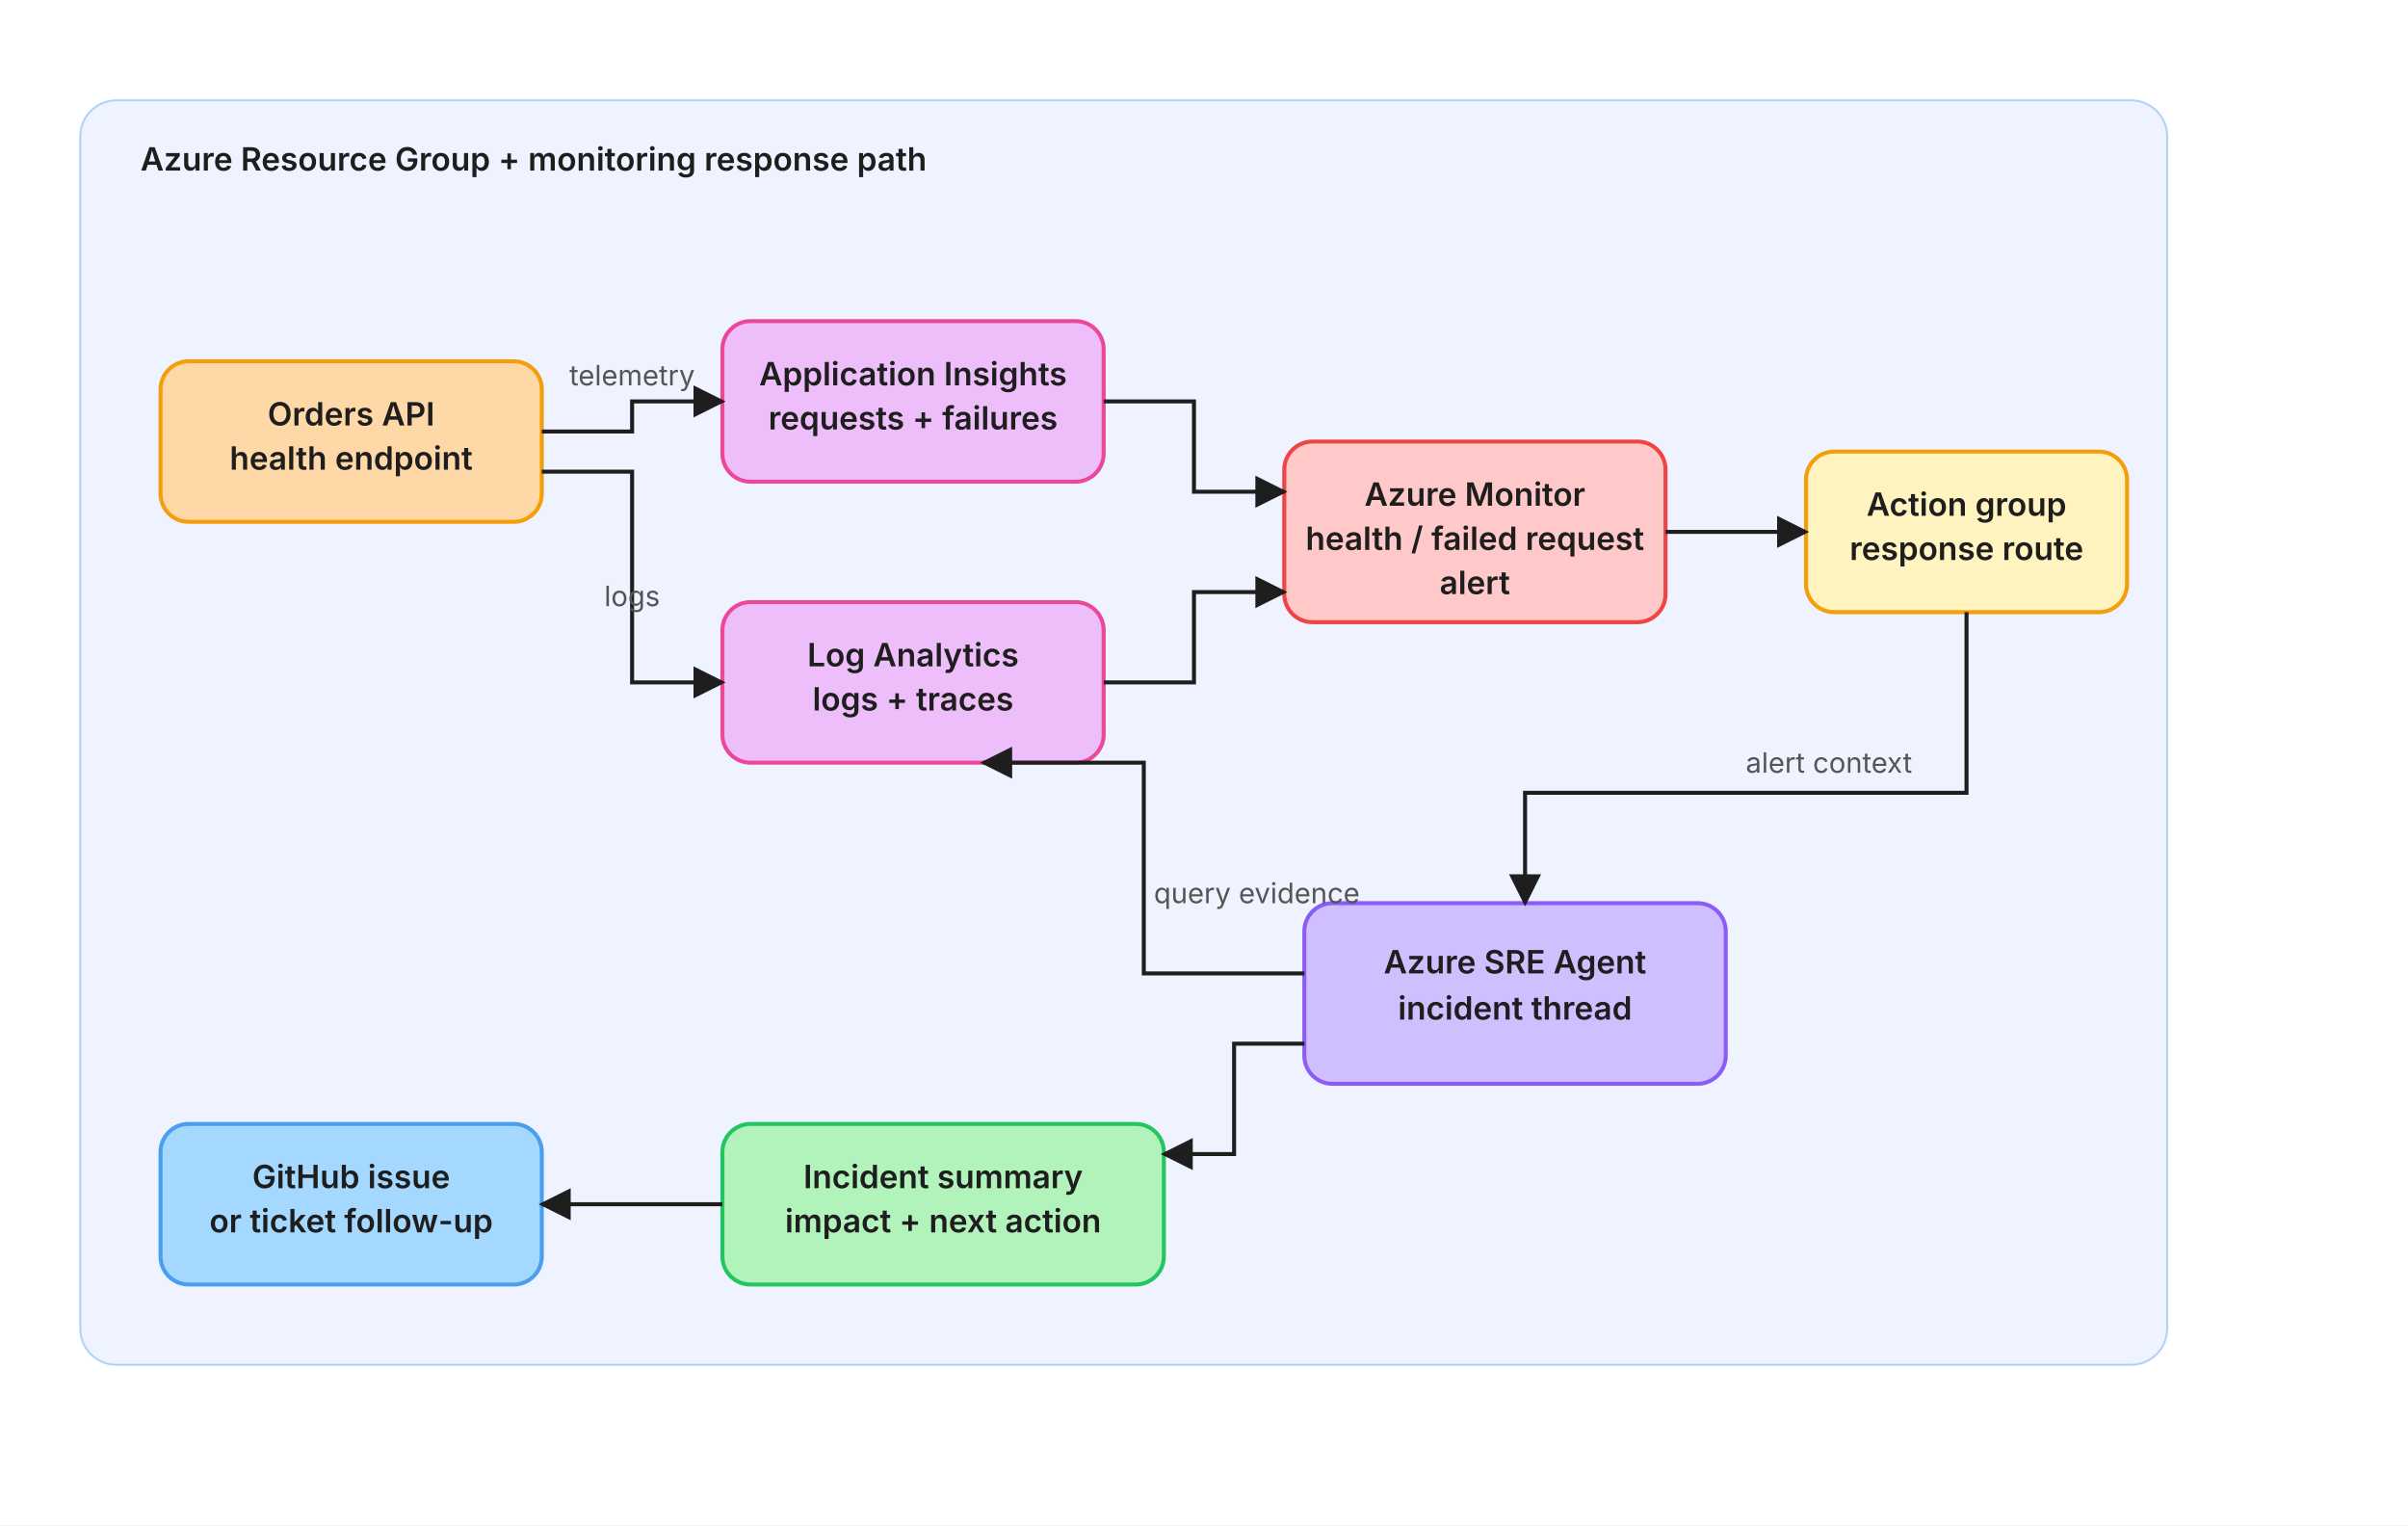
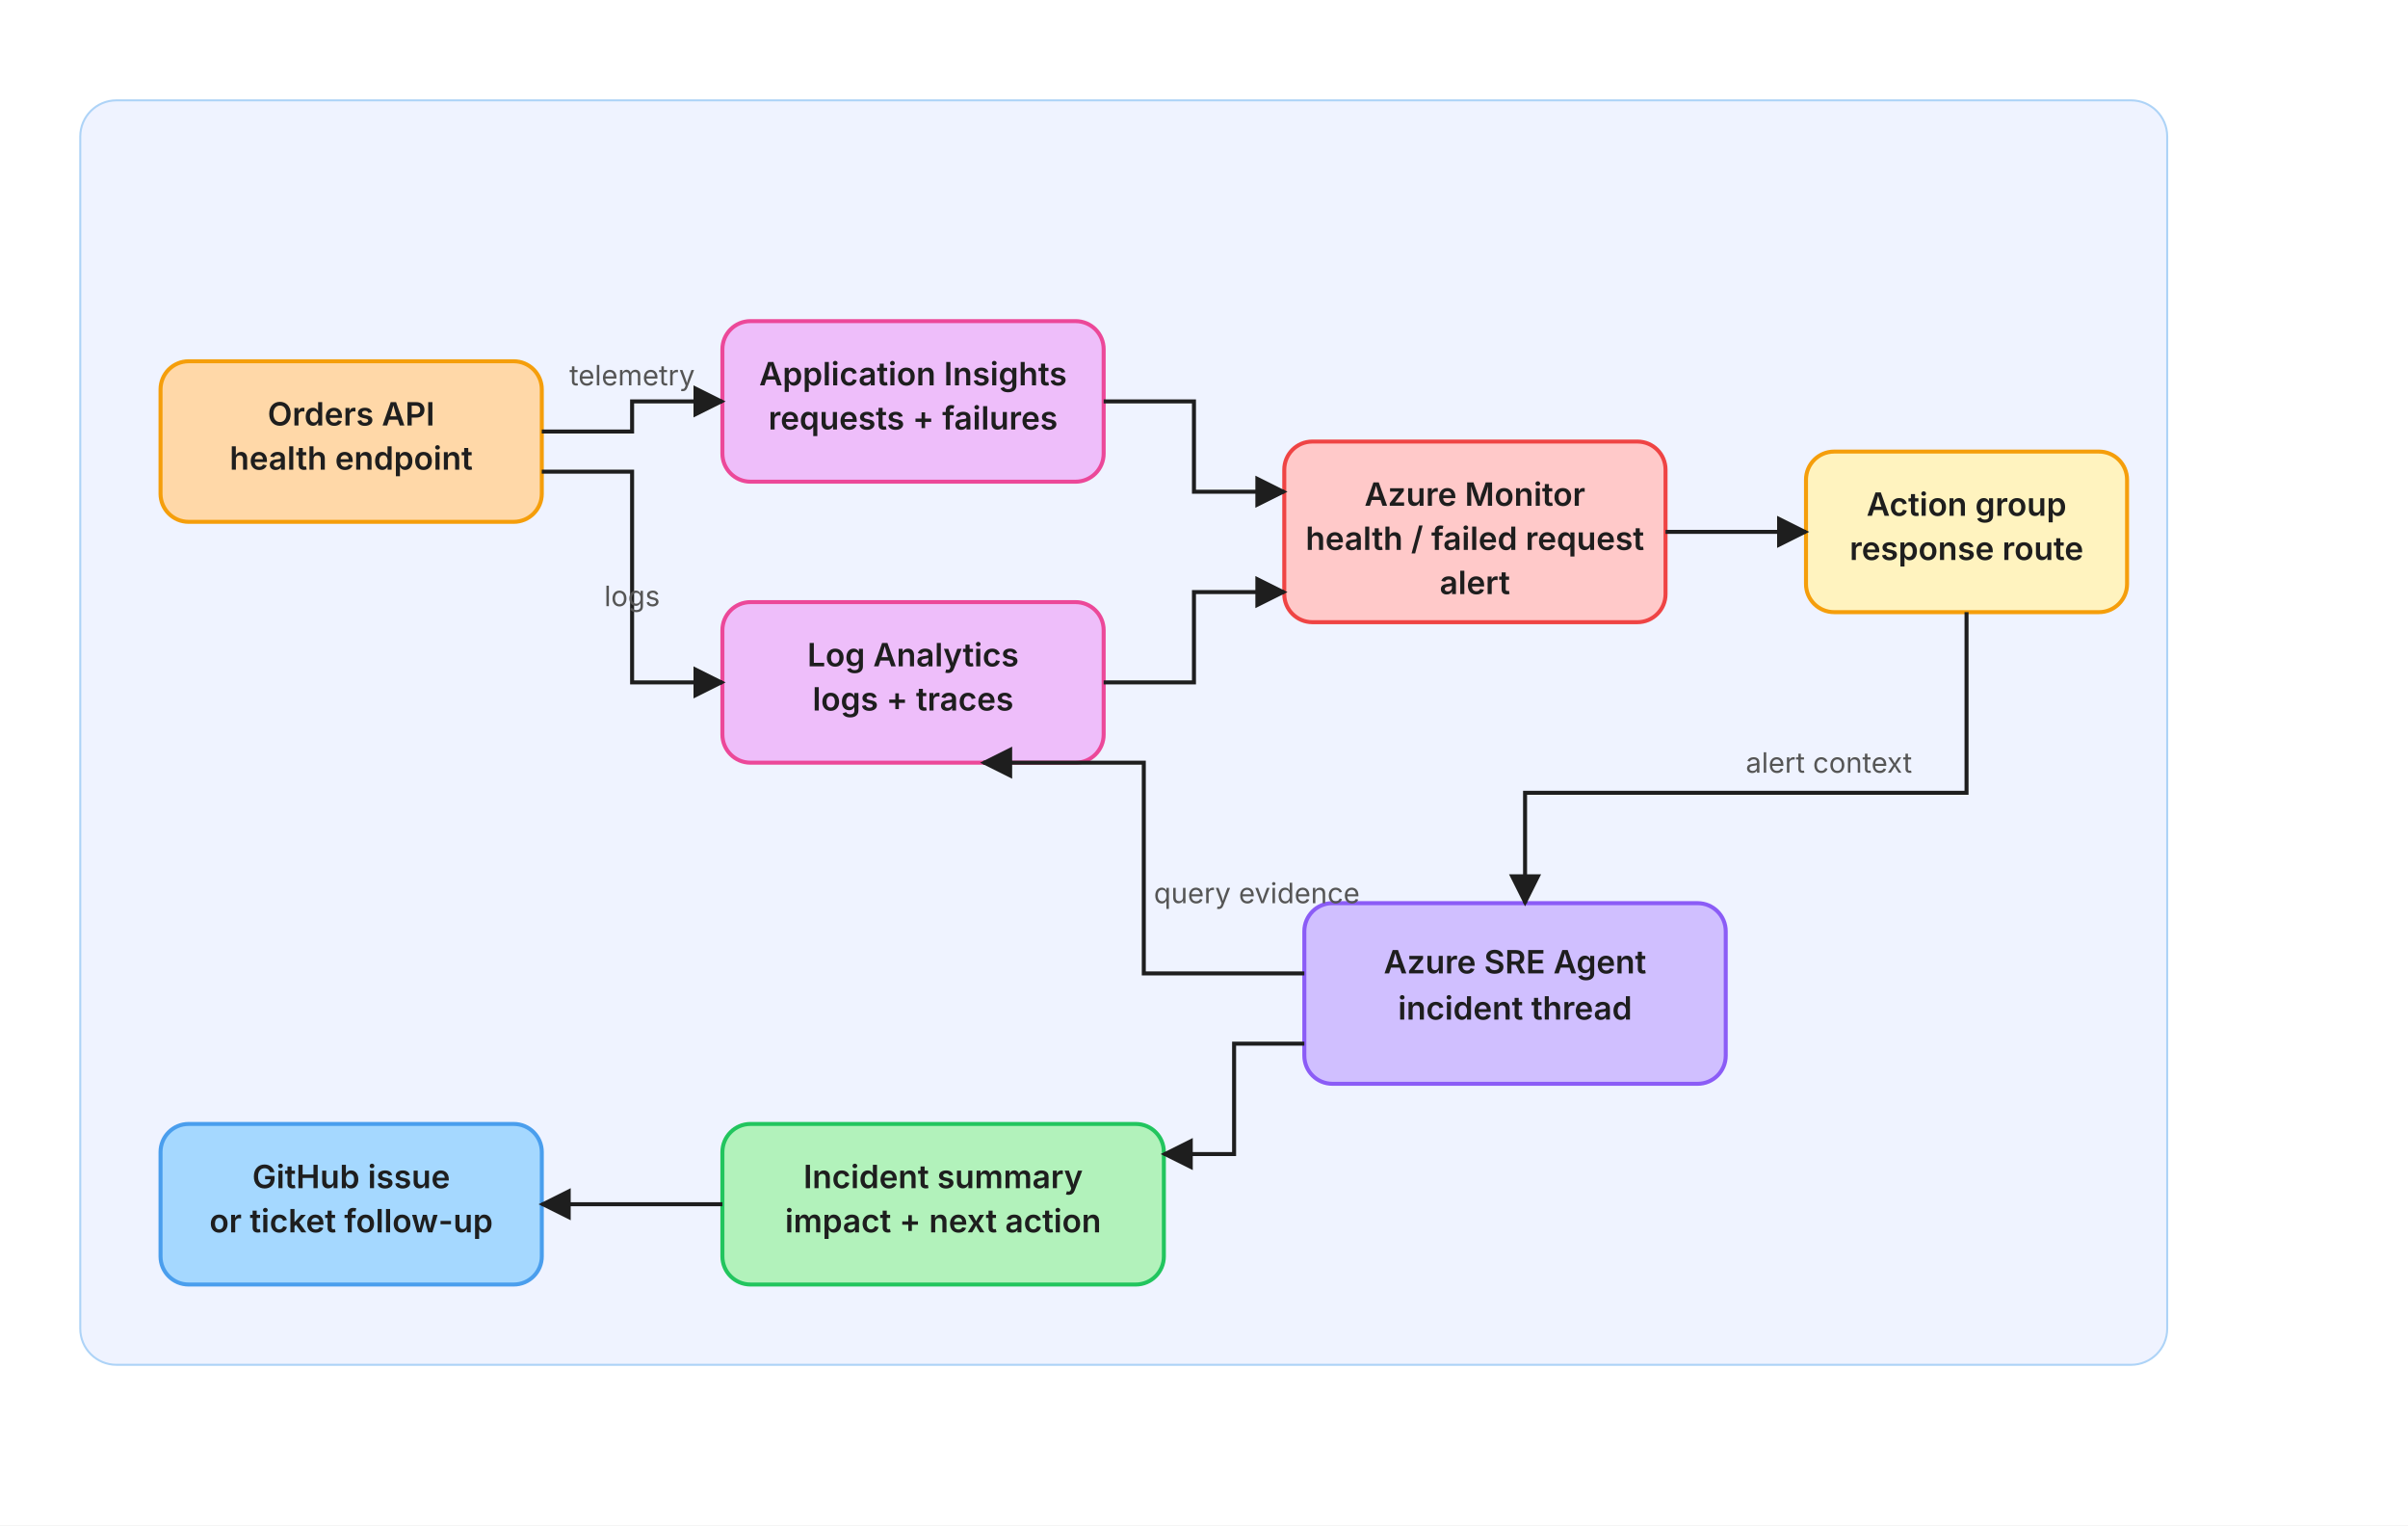
<svg xmlns="http://www.w3.org/2000/svg" width="1200" height="760" viewBox="0 0 1200 760" role="img" aria-labelledby="title desc">
  <defs>
    <marker id="arrow" viewBox="0 0 10 10" refX="9" refY="5" markerWidth="8" markerHeight="8" orient="auto-start-reverse">
      <path d="M0 0L10 5L0 10z" fill="#1e1e1e" />
    </marker>
    <style>text{font-family:Inter,Arial,sans-serif;fill:#1e1e1e}.label{font-size:16px;font-weight:600}.small{font-size:14px;fill:#555}.box{stroke-width:2;rx:14;ry:14}.line{stroke:#1e1e1e;stroke-width:2;fill:none;marker-end:url(#arrow)}</style>
  </defs>
  <rect width="1200" height="760" fill="#fff" />
  <rect x="40" y="50" width="1040" height="630" rx="18" fill="#dbe4ff" stroke="#4a9eed" opacity=".45" />
-   <text x="70" y="85" class="label" fill="#4a9eed">Azure Resource Group + monitoring response path</text>
  <rect class="box" x="80" y="180" width="190" height="80" fill="#ffd8a8" stroke="#f59e0b" />
  <text x="175" y="212" text-anchor="middle" class="label">Orders API</text>
  <text x="175" y="234" text-anchor="middle" class="label">health endpoint</text>
  <rect class="box" x="360" y="160" width="190" height="80" fill="#eebefa" stroke="#ec4899" />
  <text x="455" y="192" text-anchor="middle" class="label">Application Insights</text>
  <text x="455" y="214" text-anchor="middle" class="label">requests + failures</text>
  <rect class="box" x="360" y="300" width="190" height="80" fill="#eebefa" stroke="#ec4899" />
  <text x="455" y="332" text-anchor="middle" class="label">Log Analytics</text>
  <text x="455" y="354" text-anchor="middle" class="label">logs + traces</text>
  <rect class="box" x="640" y="220" width="190" height="90" fill="#ffc9c9" stroke="#ef4444" />
  <text x="735" y="252" text-anchor="middle" class="label">Azure Monitor</text>
  <text x="735" y="274" text-anchor="middle" class="label">health / failed request</text>
  <text x="735" y="296" text-anchor="middle" class="label">alert</text>
  <rect class="box" x="900" y="225" width="160" height="80" fill="#fff3bf" stroke="#f59e0b" />
  <text x="980" y="257" text-anchor="middle" class="label">Action group</text>
  <text x="980" y="279" text-anchor="middle" class="label">response route</text>
  <rect class="box" x="650" y="450" width="210" height="90" fill="#d0bfff" stroke="#8b5cf6" />
  <text x="755" y="485" text-anchor="middle" class="label">Azure SRE Agent</text>
  <text x="755" y="508" text-anchor="middle" class="label">incident thread</text>
  <rect class="box" x="360" y="560" width="220" height="80" fill="#b2f2bb" stroke="#22c55e" />
  <text x="470" y="592" text-anchor="middle" class="label">Incident summary</text>
  <text x="470" y="614" text-anchor="middle" class="label">impact + next action</text>
  <rect class="box" x="80" y="560" width="190" height="80" fill="#a5d8ff" stroke="#4a9eed" />
  <text x="175" y="592" text-anchor="middle" class="label">GitHub issue</text>
  <text x="175" y="614" text-anchor="middle" class="label">or ticket follow-up</text>
  <path class="line" d="M270 215 H315 V200 H360" />
  <text x="315" y="192" text-anchor="middle" class="small">telemetry</text>
  <path class="line" d="M270 235 H315 V340 H360" />
  <text x="315" y="302" text-anchor="middle" class="small">logs</text>
  <path class="line" d="M550 200 H595 V245 H640" />
  <path class="line" d="M550 340 H595 V295 H640" />
  <path class="line" d="M830 265 H900" />
  <path class="line" d="M980 305 V395 H760 V450" />
  <text x="870" y="385" class="small">alert context</text>
  <path class="line" d="M650 485 H570 V380 H490" />
  <text x="575" y="450" class="small">query evidence</text>
  <path class="line" d="M650 520 H615 V575 H580" />
  <path class="line" d="M360 600 H270" />
</svg>
